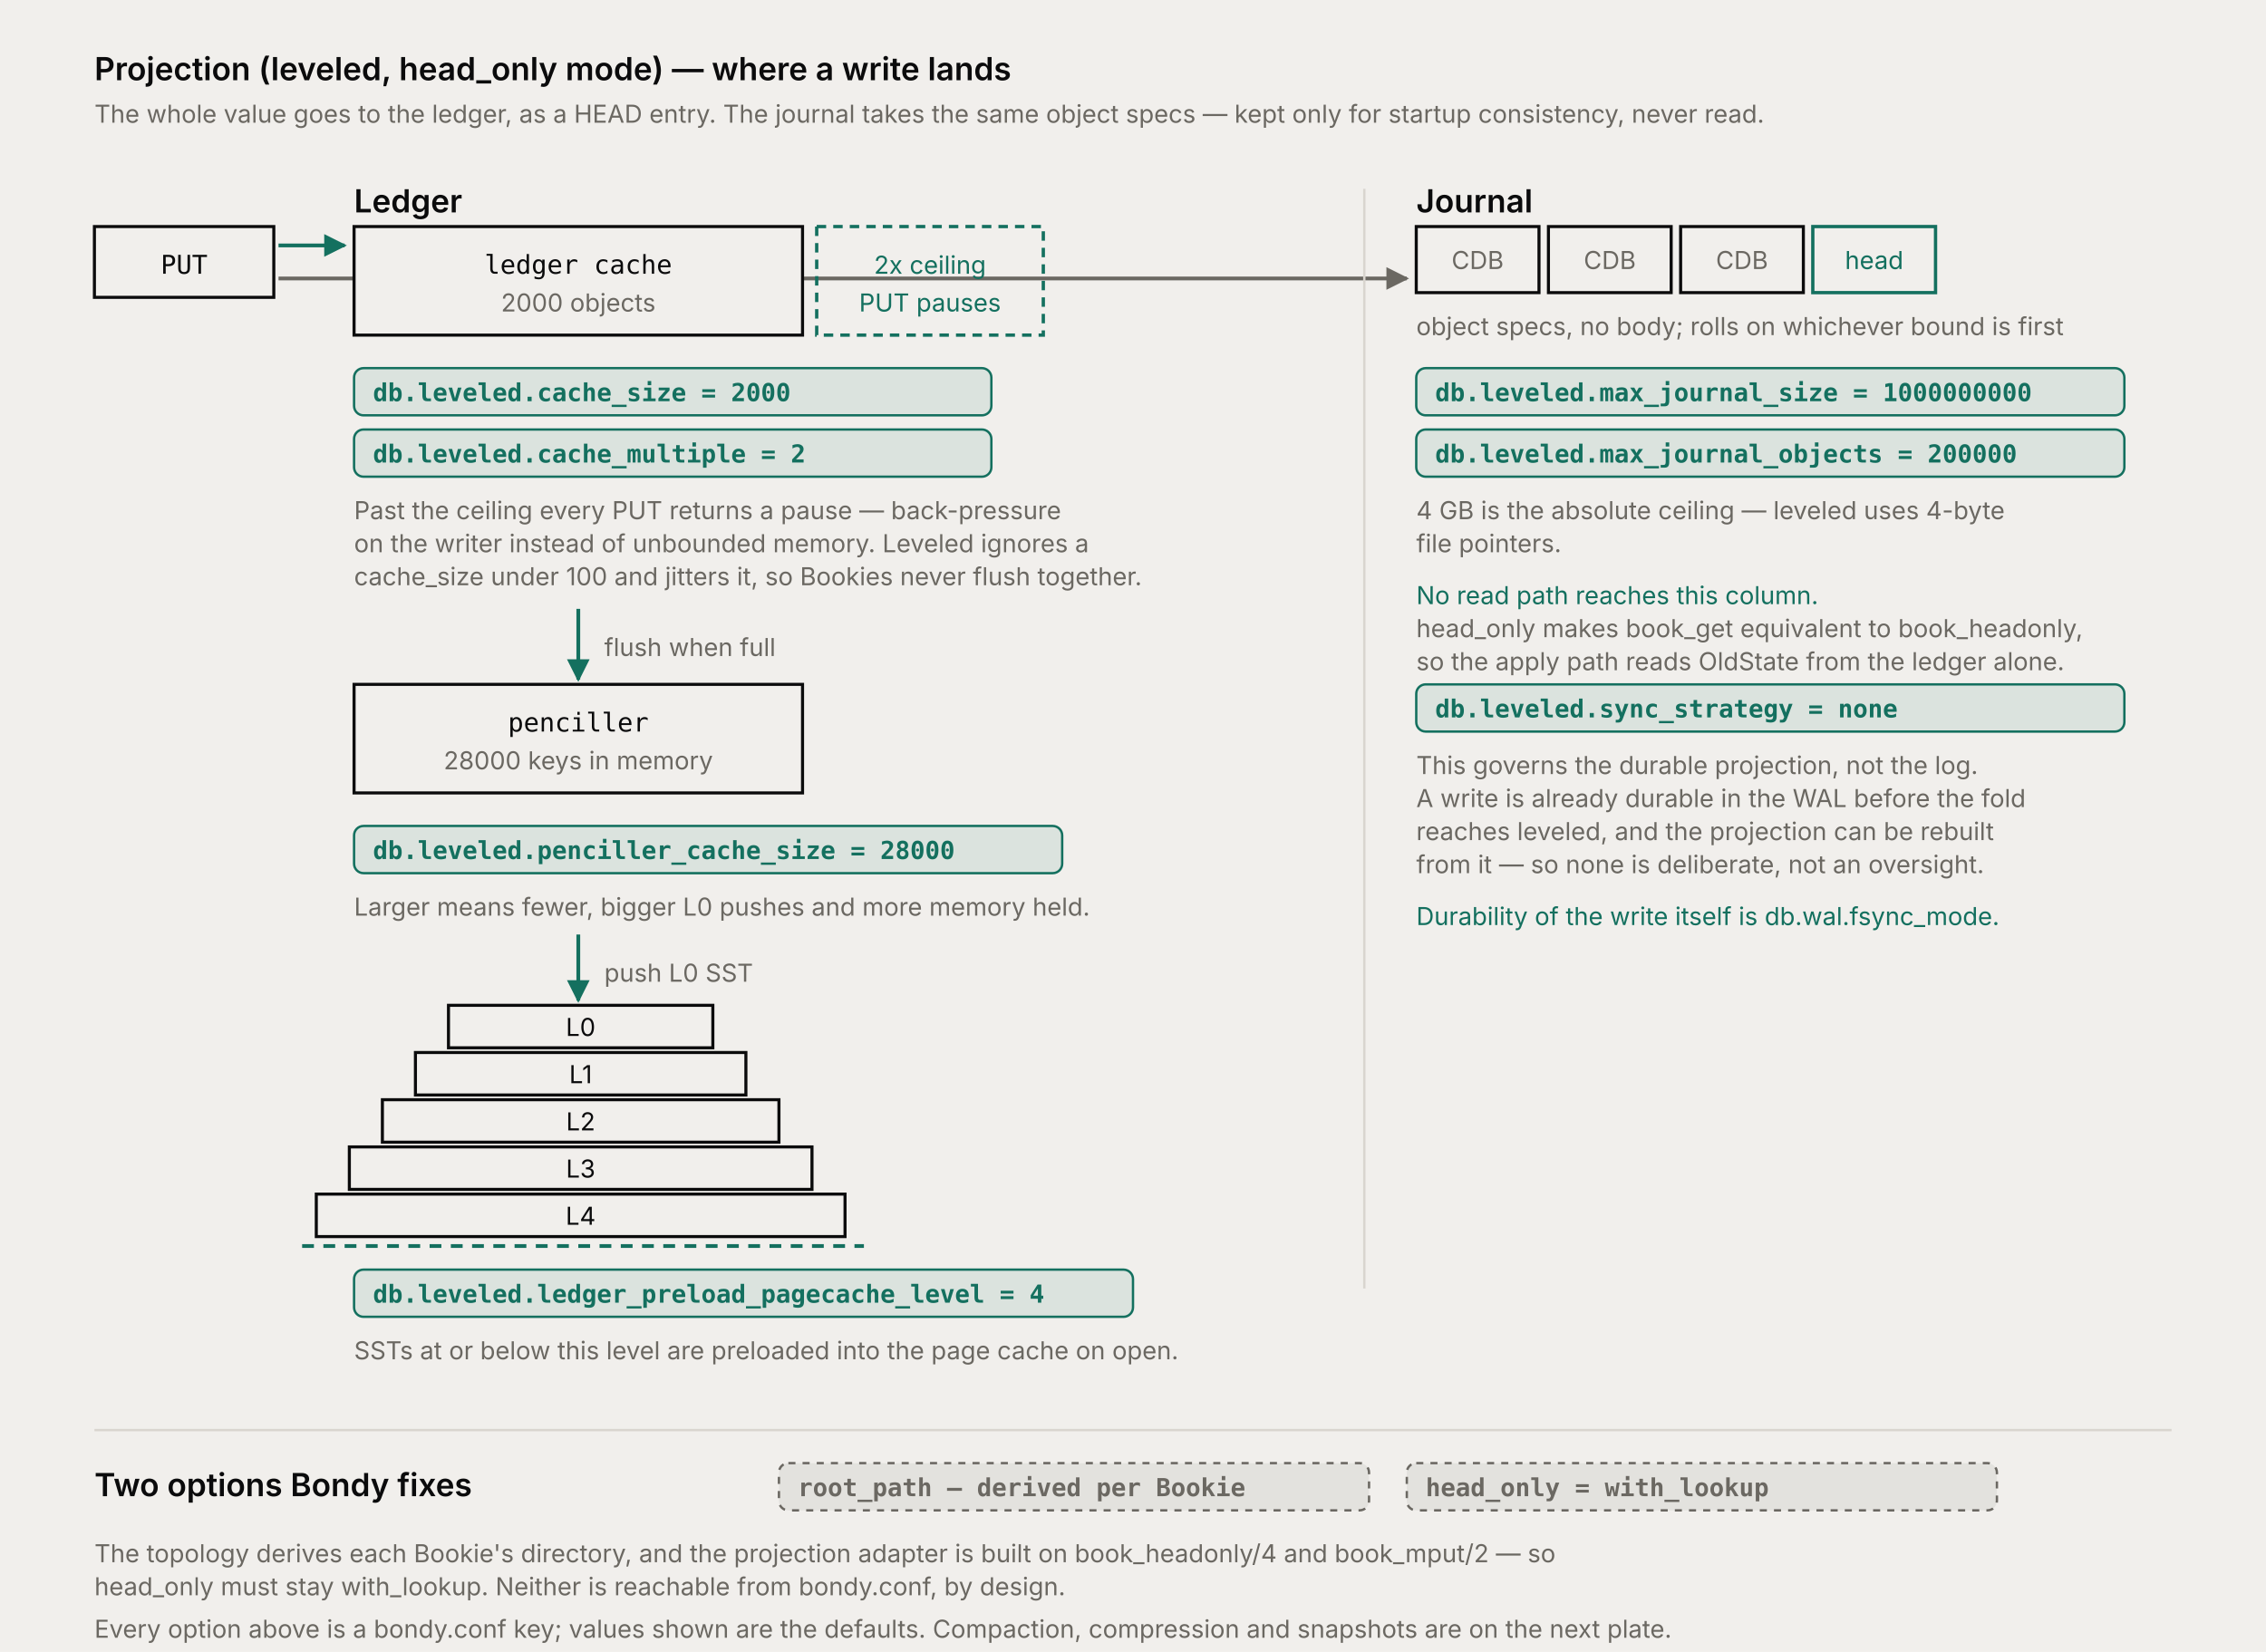
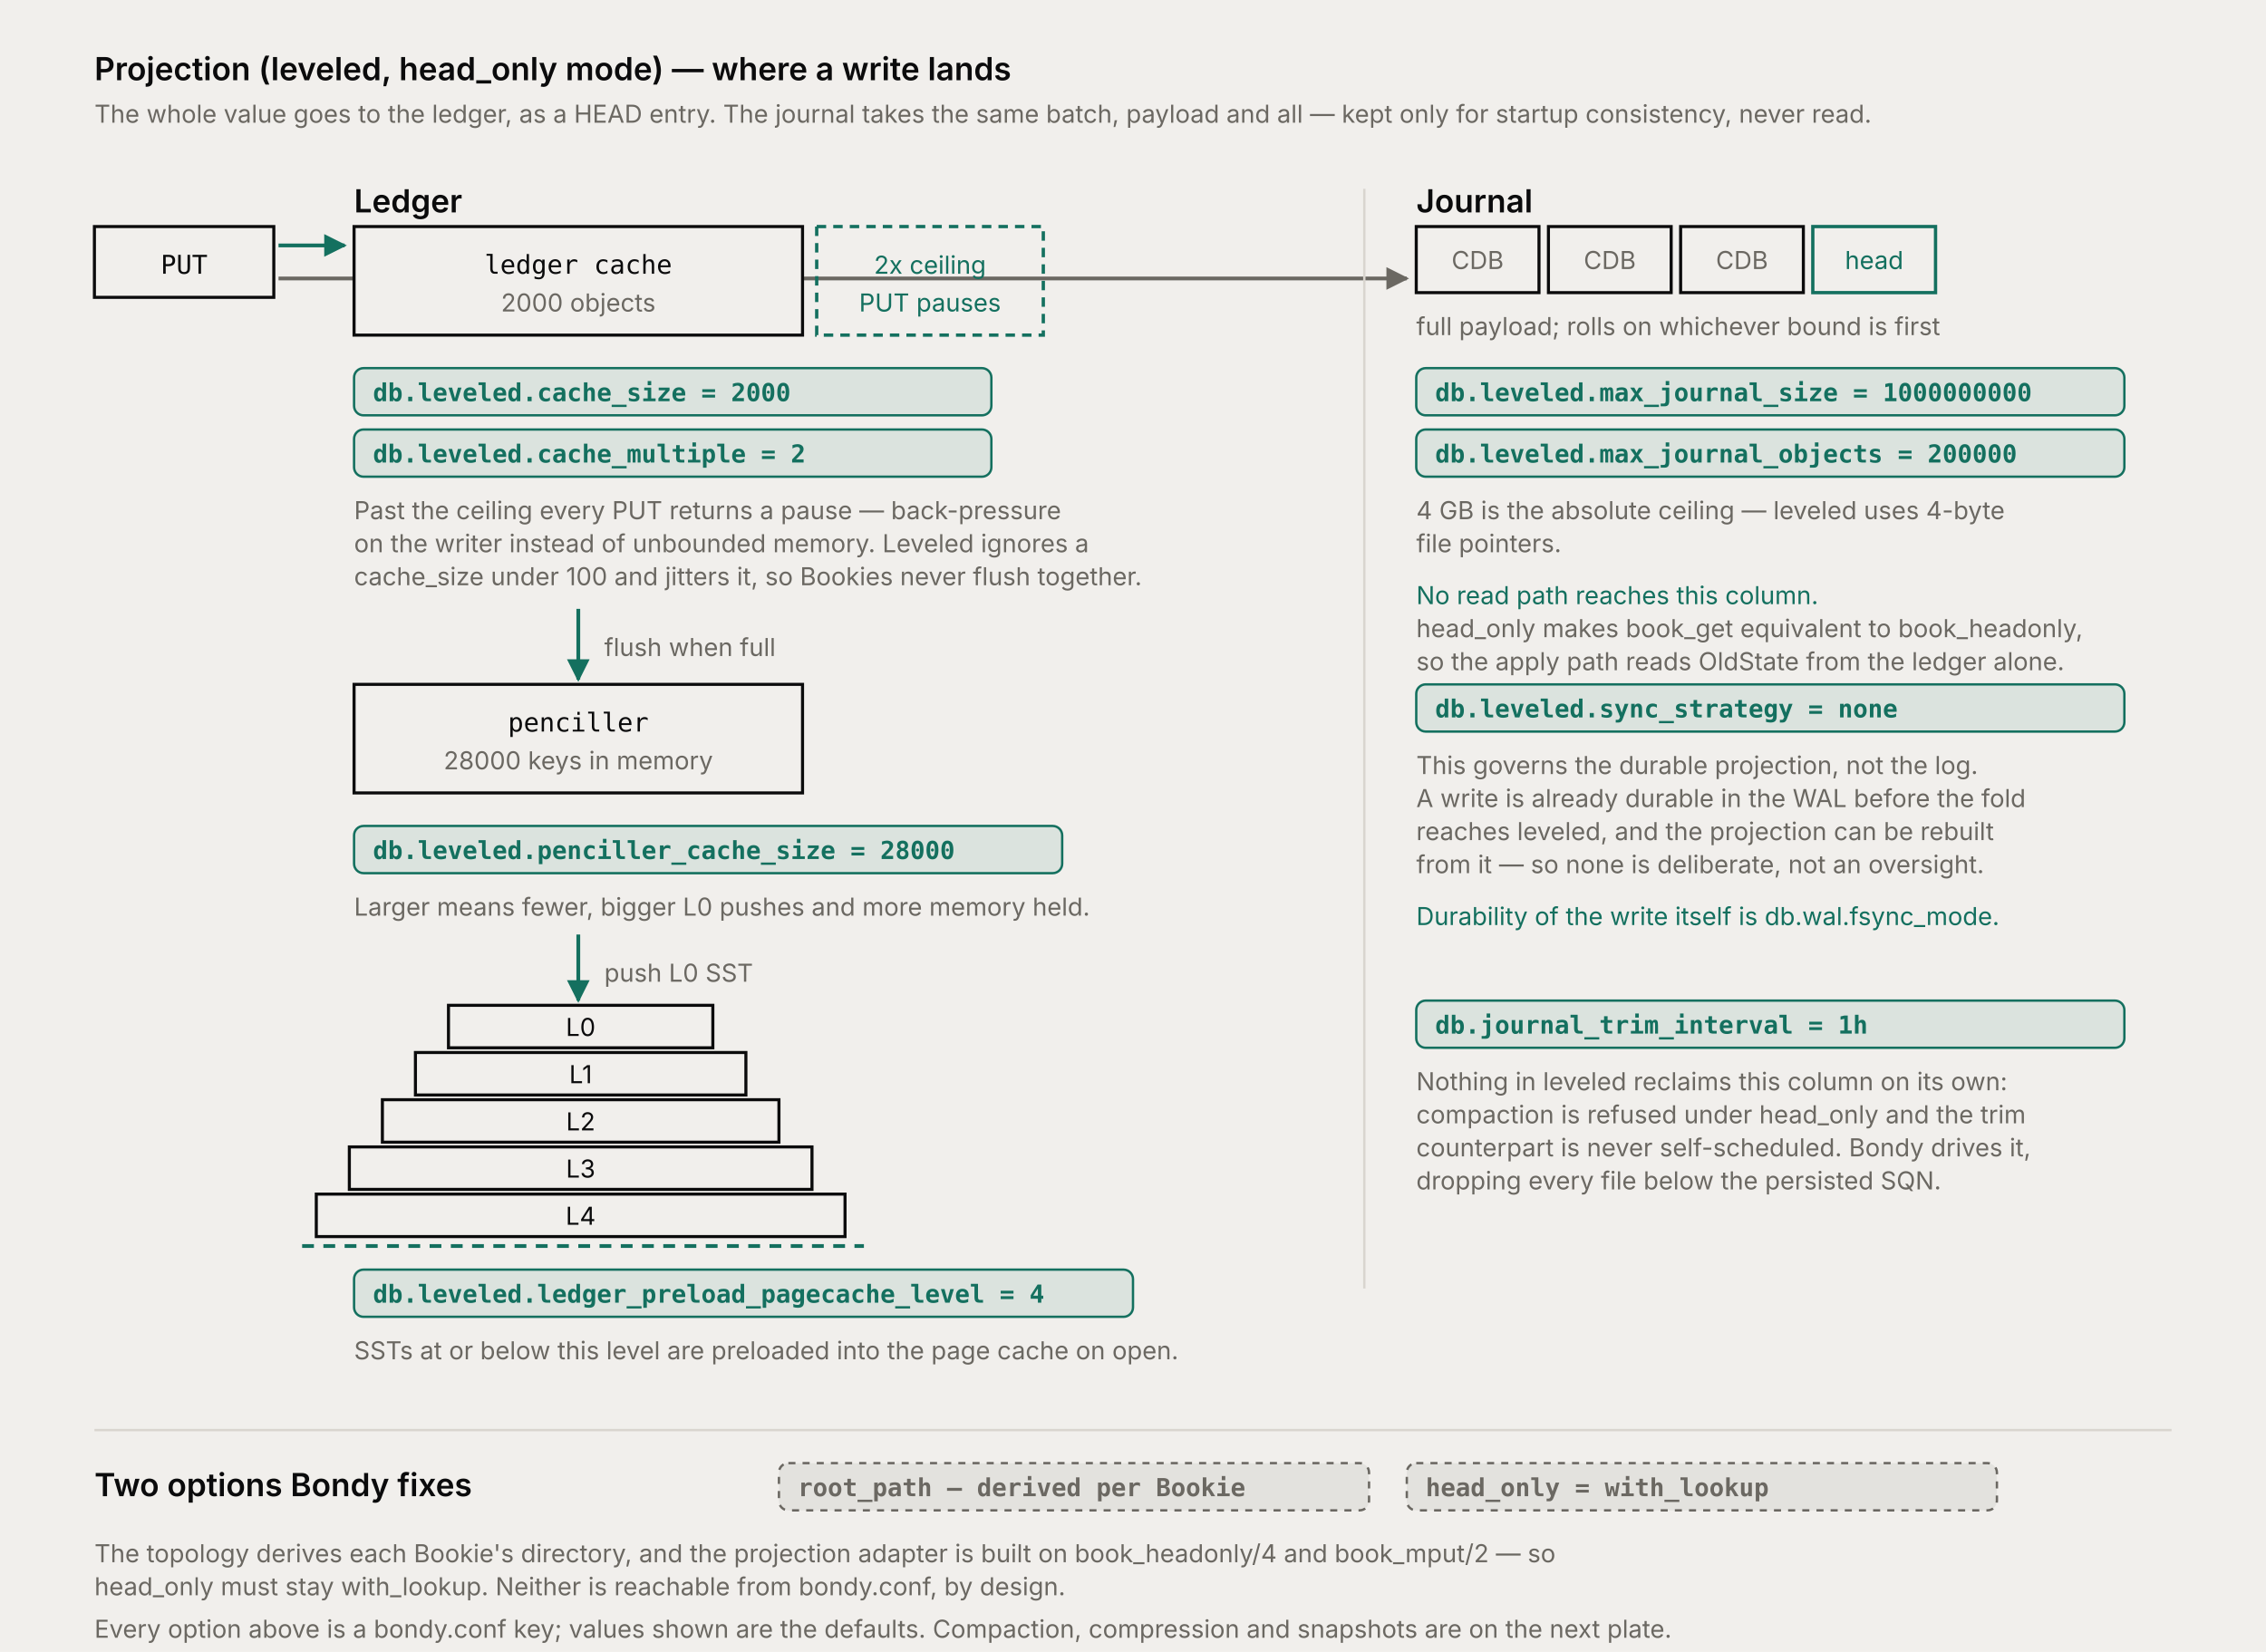
<svg xmlns="http://www.w3.org/2000/svg" viewBox="0 0 960 700" font-family="Inter, ui-sans-serif, system-ui, sans-serif">
  <defs>
    <marker id="l-ars" viewBox="0 0 10 10" refX="9" refY="5" markerWidth="6" markerHeight="6" orient="auto">
      <path d="M0 0 L10 5 L0 10 z" fill="var(--sp,#14705f)" />
    </marker>
    <marker id="l-arm" viewBox="0 0 10 10" refX="9" refY="5" markerWidth="6" markerHeight="6" orient="auto">
      <path d="M0 0 L10 5 L0 10 z" fill="var(--mu,#6b6862)" />
    </marker>
  </defs>
  <style>
    /* Self-sufficient palette. A plate embedded as an image renders in its own
       document, so the host page's custom properties cannot reach it — these
       are the values that apply standalone, in either theme. When the plate is
       inlined into a page instead, this block is dropped and the page's own
       tokens drive the same var() references. */
    :root{--ik:#0b0b0c;--pa:#f1efec;--mu:#6b6862;--sp:#14705f;--ru:#d9d5cf}
    @media (prefers-color-scheme:dark){
      :root{--ik:#eeece8;--pa:#121415;--mu:#9a968f;--sp:#5fd6b4;--ru:#2c3032}
    }

    .ink{fill:var(--ik,#0b0b0c)} .mu{fill:var(--mu,#6b6862)} .sp{fill:var(--sp,#14705f)}
    .fill{fill:var(--pa,#f1efec); stroke:var(--ik,#0b0b0c); stroke-width:1.3}
    .axis{stroke:var(--mu,#6b6862); stroke-width:1}
    .cfg{stroke:var(--sp,#14705f); stroke-width:1.6; stroke-dasharray:5 4; fill:none}
    .cfgbx{fill:var(--sp,#14705f); fill-opacity:.10; stroke:var(--sp,#14705f); stroke-width:1}
    .fixbx{fill:var(--mu,#6b6862); fill-opacity:.10; stroke:var(--mu,#6b6862); stroke-width:1; stroke-dasharray:3 3}
    .ts{font-size:10.5px} .t{font-size:12px} .tb{font-size:13.5px; font-weight:600}
    .tt{font-size:11px; font-family:'JetBrains Mono',ui-monospace,monospace}
    .tk{font-size:10.5px; font-family:'JetBrains Mono',ui-monospace,monospace; font-weight:600}
  </style>
  <rect width="100%" height="100%" fill="var(--pa,#f1efec)" />
  <text class="tb ink" x="40" y="34">Projection (leveled, head_only mode) — where a write lands</text>
-   <text class="ts mu" x="40" y="52">The whole value goes to the ledger, as a HEAD entry. The journal takes the same object specs — kept only for startup consistency, never read.</text>
+   <text class="ts mu" x="40" y="52">The whole value goes to the ledger, as a HEAD entry. The journal takes the same batch, payload and all — kept only for startup consistency, never read.</text>
  <rect class="fill" x="40" y="96" width="76" height="30" />
  <text class="tt ink" x="78" y="116" text-anchor="middle">PUT</text>
  <path d="M118 104 L146 104" stroke="var(--sp,#14705f)" stroke-width="1.6" fill="none" marker-end="url(#l-ars)" />
  <path d="M118 118 L596 118" stroke="var(--mu,#6b6862)" stroke-width="1.6" fill="none" marker-end="url(#l-arm)" />
  <line x1="578" y1="80" x2="578" y2="546" stroke="var(--ru,#d9d5cf)" stroke-width="1" />
  <text class="tb ink" x="150" y="90">Ledger</text>
  <rect class="fill" x="150" y="96" width="190" height="46" />
  <text class="tt ink" x="245" y="116" text-anchor="middle">ledger cache</text>
  <text class="ts mu" x="245" y="132" text-anchor="middle">2000 objects</text>
  <rect x="346" y="96" width="96" height="46" fill="none" stroke="var(--sp,#14705f)" stroke-width="1.4" stroke-dasharray="4 3" />
  <text class="ts sp" x="394" y="116" text-anchor="middle">2x ceiling</text>
  <text class="ts sp" x="394" y="132" text-anchor="middle">PUT pauses</text>
  <rect class="cfgbx" x="150" y="156" width="270" height="20" rx="4" />
  <text class="tk sp" x="158" y="170">db.leveled.cache_size = 2000</text>
  <rect class="cfgbx" x="150" y="182" width="270" height="20" rx="4" />
  <text class="tk sp" x="158" y="196">db.leveled.cache_multiple = 2</text>
  <text class="ts mu" x="150" y="220">Past the ceiling every PUT returns a pause — back-pressure</text>
  <text class="ts mu" x="150" y="234">on the writer instead of unbounded memory. Leveled ignores a</text>
  <text class="ts mu" x="150" y="248">cache_size under 100 and jitters it, so Bookies never flush together.</text>
  <path d="M245 258 L245 288" stroke="var(--sp,#14705f)" stroke-width="1.6" fill="none" marker-end="url(#l-ars)" />
  <text class="ts mu" x="256" y="278">flush when full</text>
  <rect class="fill" x="150" y="290" width="190" height="46" />
  <text class="tt ink" x="245" y="310" text-anchor="middle">penciller</text>
  <text class="ts mu" x="245" y="326" text-anchor="middle">28000 keys in memory</text>
  <rect class="cfgbx" x="150" y="350" width="300" height="20" rx="4" />
  <text class="tk sp" x="158" y="364">db.leveled.penciller_cache_size = 28000</text>
  <text class="ts mu" x="150" y="388">Larger means fewer, bigger L0 pushes and more memory held.</text>
  <path d="M245 396 L245 424" stroke="var(--sp,#14705f)" stroke-width="1.6" fill="none" marker-end="url(#l-ars)" />
  <text class="ts mu" x="256" y="416">push L0 SST</text>
  <rect class="fill" x="190" y="426" width="112" height="18" />
  <text class="ts ink" x="246" y="439" text-anchor="middle">L0</text>
  <rect class="fill" x="176" y="446" width="140" height="18" />
  <text class="ts ink" x="246" y="459" text-anchor="middle">L1</text>
  <rect class="fill" x="162" y="466" width="168" height="18" />
  <text class="ts ink" x="246" y="479" text-anchor="middle">L2</text>
  <rect class="fill" x="148" y="486" width="196" height="18" />
  <text class="ts ink" x="246" y="499" text-anchor="middle">L3</text>
  <rect class="fill" x="134" y="506" width="224" height="18" />
  <text class="ts ink" x="246" y="519" text-anchor="middle">L4</text>
  <line class="cfg" x1="128" y1="528" x2="366" y2="528" />
  <rect class="cfgbx" x="150" y="538" width="330" height="20" rx="4" />
  <text class="tk sp" x="158" y="552">db.leveled.ledger_preload_pagecache_level = 4</text>
  <text class="ts mu" x="150" y="576">SSTs at or below this level are preloaded into the page cache on open.</text>
  <text class="tb ink" x="600" y="90">Journal</text>
  <rect class="fill" x="600" y="96" width="52" height="28" />
  <rect class="fill" x="656" y="96" width="52" height="28" />
  <rect class="fill" x="712" y="96" width="52" height="28" />
  <rect x="768" y="96" width="52" height="28" fill="none" stroke="var(--sp,#14705f)" stroke-width="1.4" />
  <text class="ts mu" x="626" y="114" text-anchor="middle">CDB</text>
  <text class="ts mu" x="682" y="114" text-anchor="middle">CDB</text>
  <text class="ts mu" x="738" y="114" text-anchor="middle">CDB</text>
  <text class="ts sp" x="794" y="114" text-anchor="middle">head</text>
-   <text class="ts mu" x="600" y="142">object specs, no body; rolls on whichever bound is first</text>
+   <text class="ts mu" x="600" y="142">full payload; rolls on whichever bound is first</text>
  <rect class="cfgbx" x="600" y="156" width="300" height="20" rx="4" />
  <text class="tk sp" x="608" y="170">db.leveled.max_journal_size = 1000000000</text>
  <rect class="cfgbx" x="600" y="182" width="300" height="20" rx="4" />
  <text class="tk sp" x="608" y="196">db.leveled.max_journal_objects = 200000</text>
  <text class="ts mu" x="600" y="220">4 GB is the absolute ceiling — leveled uses 4-byte</text>
  <text class="ts mu" x="600" y="234">file pointers.</text>
  <text class="ts sp" x="600" y="256">No read path reaches this column.</text>
  <text class="ts mu" x="600" y="270">head_only makes book_get equivalent to book_headonly,</text>
  <text class="ts mu" x="600" y="284">so the apply path reads OldState from the ledger alone.</text>
  <rect class="cfgbx" x="600" y="290" width="300" height="20" rx="4" />
  <text class="tk sp" x="608" y="304">db.leveled.sync_strategy = none</text>
  <text class="ts mu" x="600" y="328">This governs the durable projection, not the log.</text>
  <text class="ts mu" x="600" y="342">A write is already durable in the WAL before the fold</text>
  <text class="ts mu" x="600" y="356">reaches leveled, and the projection can be rebuilt</text>
  <text class="ts mu" x="600" y="370">from it — so none is deliberate, not an oversight.</text>
  <text class="ts sp" x="600" y="392">Durability of the write itself is db.wal.fsync_mode.</text>
+   <rect class="cfgbx" x="600" y="424" width="300" height="20" rx="4" />
+   <text class="tk sp" x="608" y="438">db.journal_trim_interval = 1h</text>
+   <text class="ts mu" x="600" y="462">Nothing in leveled reclaims this column on its own:</text>
+   <text class="ts mu" x="600" y="476">compaction is refused under head_only and the trim</text>
+   <text class="ts mu" x="600" y="490">counterpart is never self-scheduled. Bondy drives it,</text>
+   <text class="ts mu" x="600" y="504">dropping every file below the persisted SQN.</text>
  <line x1="40" y1="606" x2="920" y2="606" stroke="var(--ru,#d9d5cf)" stroke-width="1" />
  <text class="tb ink" x="40" y="634">Two options Bondy fixes</text>
  <rect class="fixbx" x="330" y="620" width="250" height="20" rx="4" />
  <text class="tk mu" x="338" y="634">root_path — derived per Bookie</text>
  <rect class="fixbx" x="596" y="620" width="250" height="20" rx="4" />
  <text class="tk mu" x="604" y="634">head_only = with_lookup</text>
  <text class="ts mu" x="40" y="662">The topology derives each Bookie's directory, and the projection adapter is built on book_headonly/4 and book_mput/2 — so</text>
  <text class="ts mu" x="40" y="676">head_only must stay with_lookup. Neither is reachable from bondy.conf, by design.</text>
  <text class="ts mu" x="40" y="694">Every option above is a bondy.conf key; values shown are the defaults. Compaction, compression and snapshots are on the next plate.</text>
</svg>
